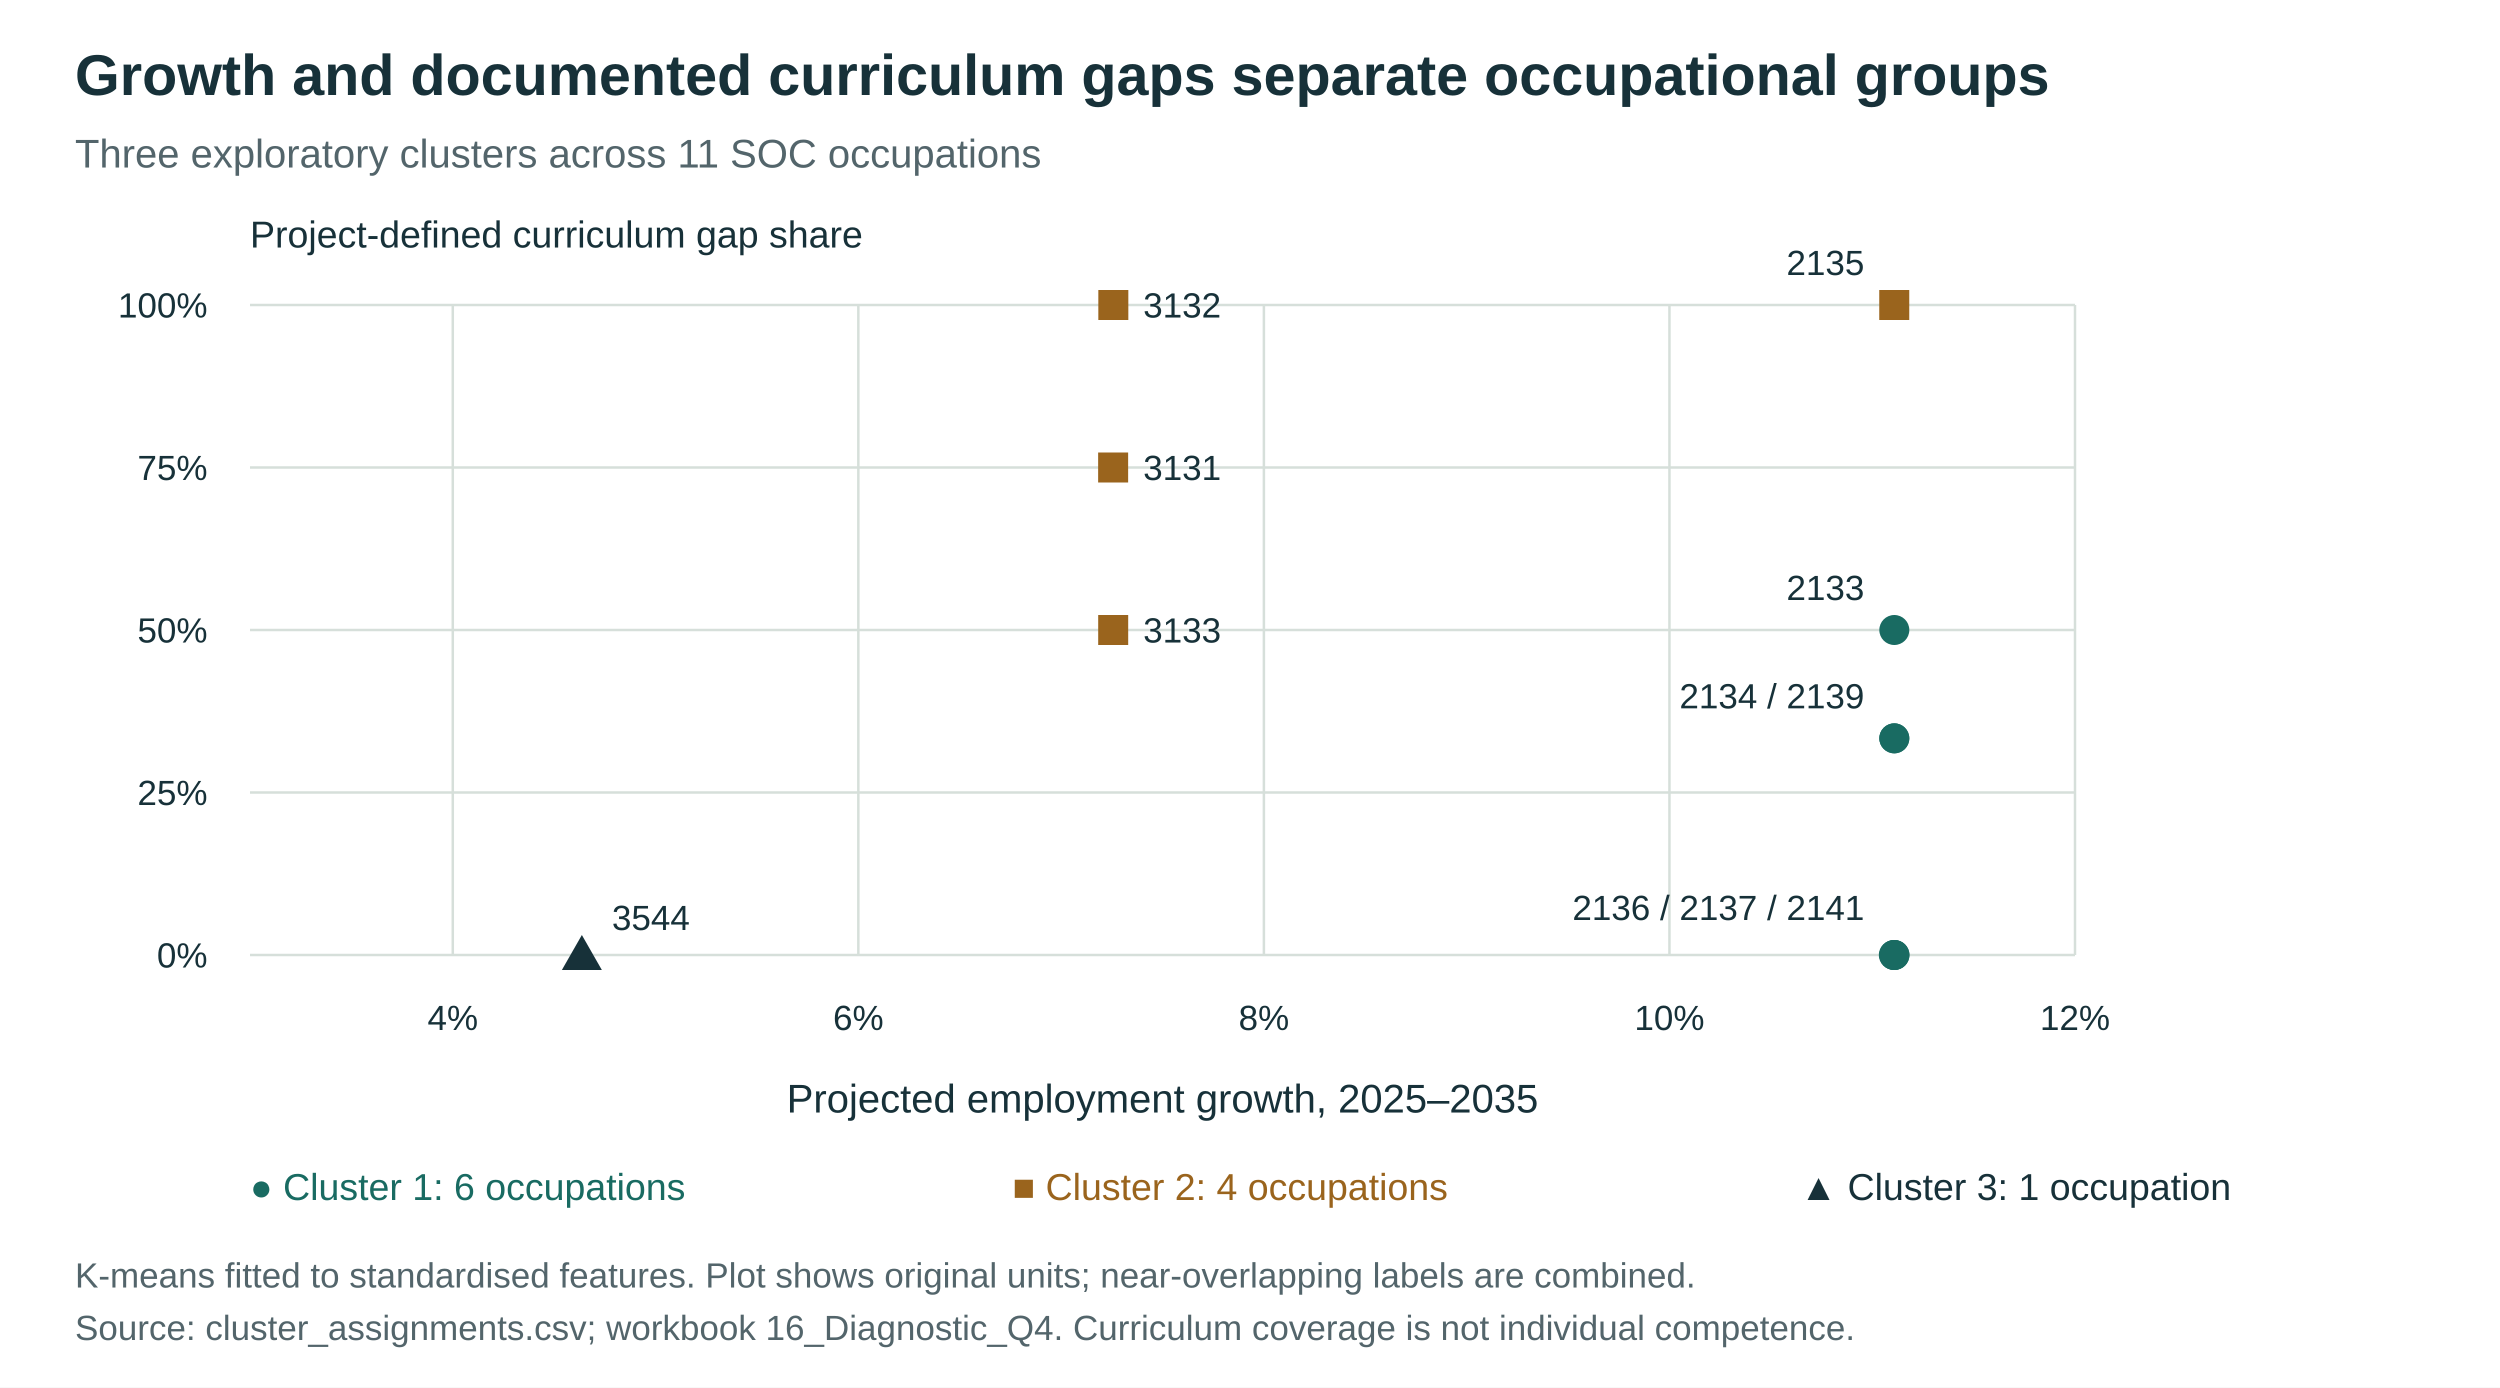
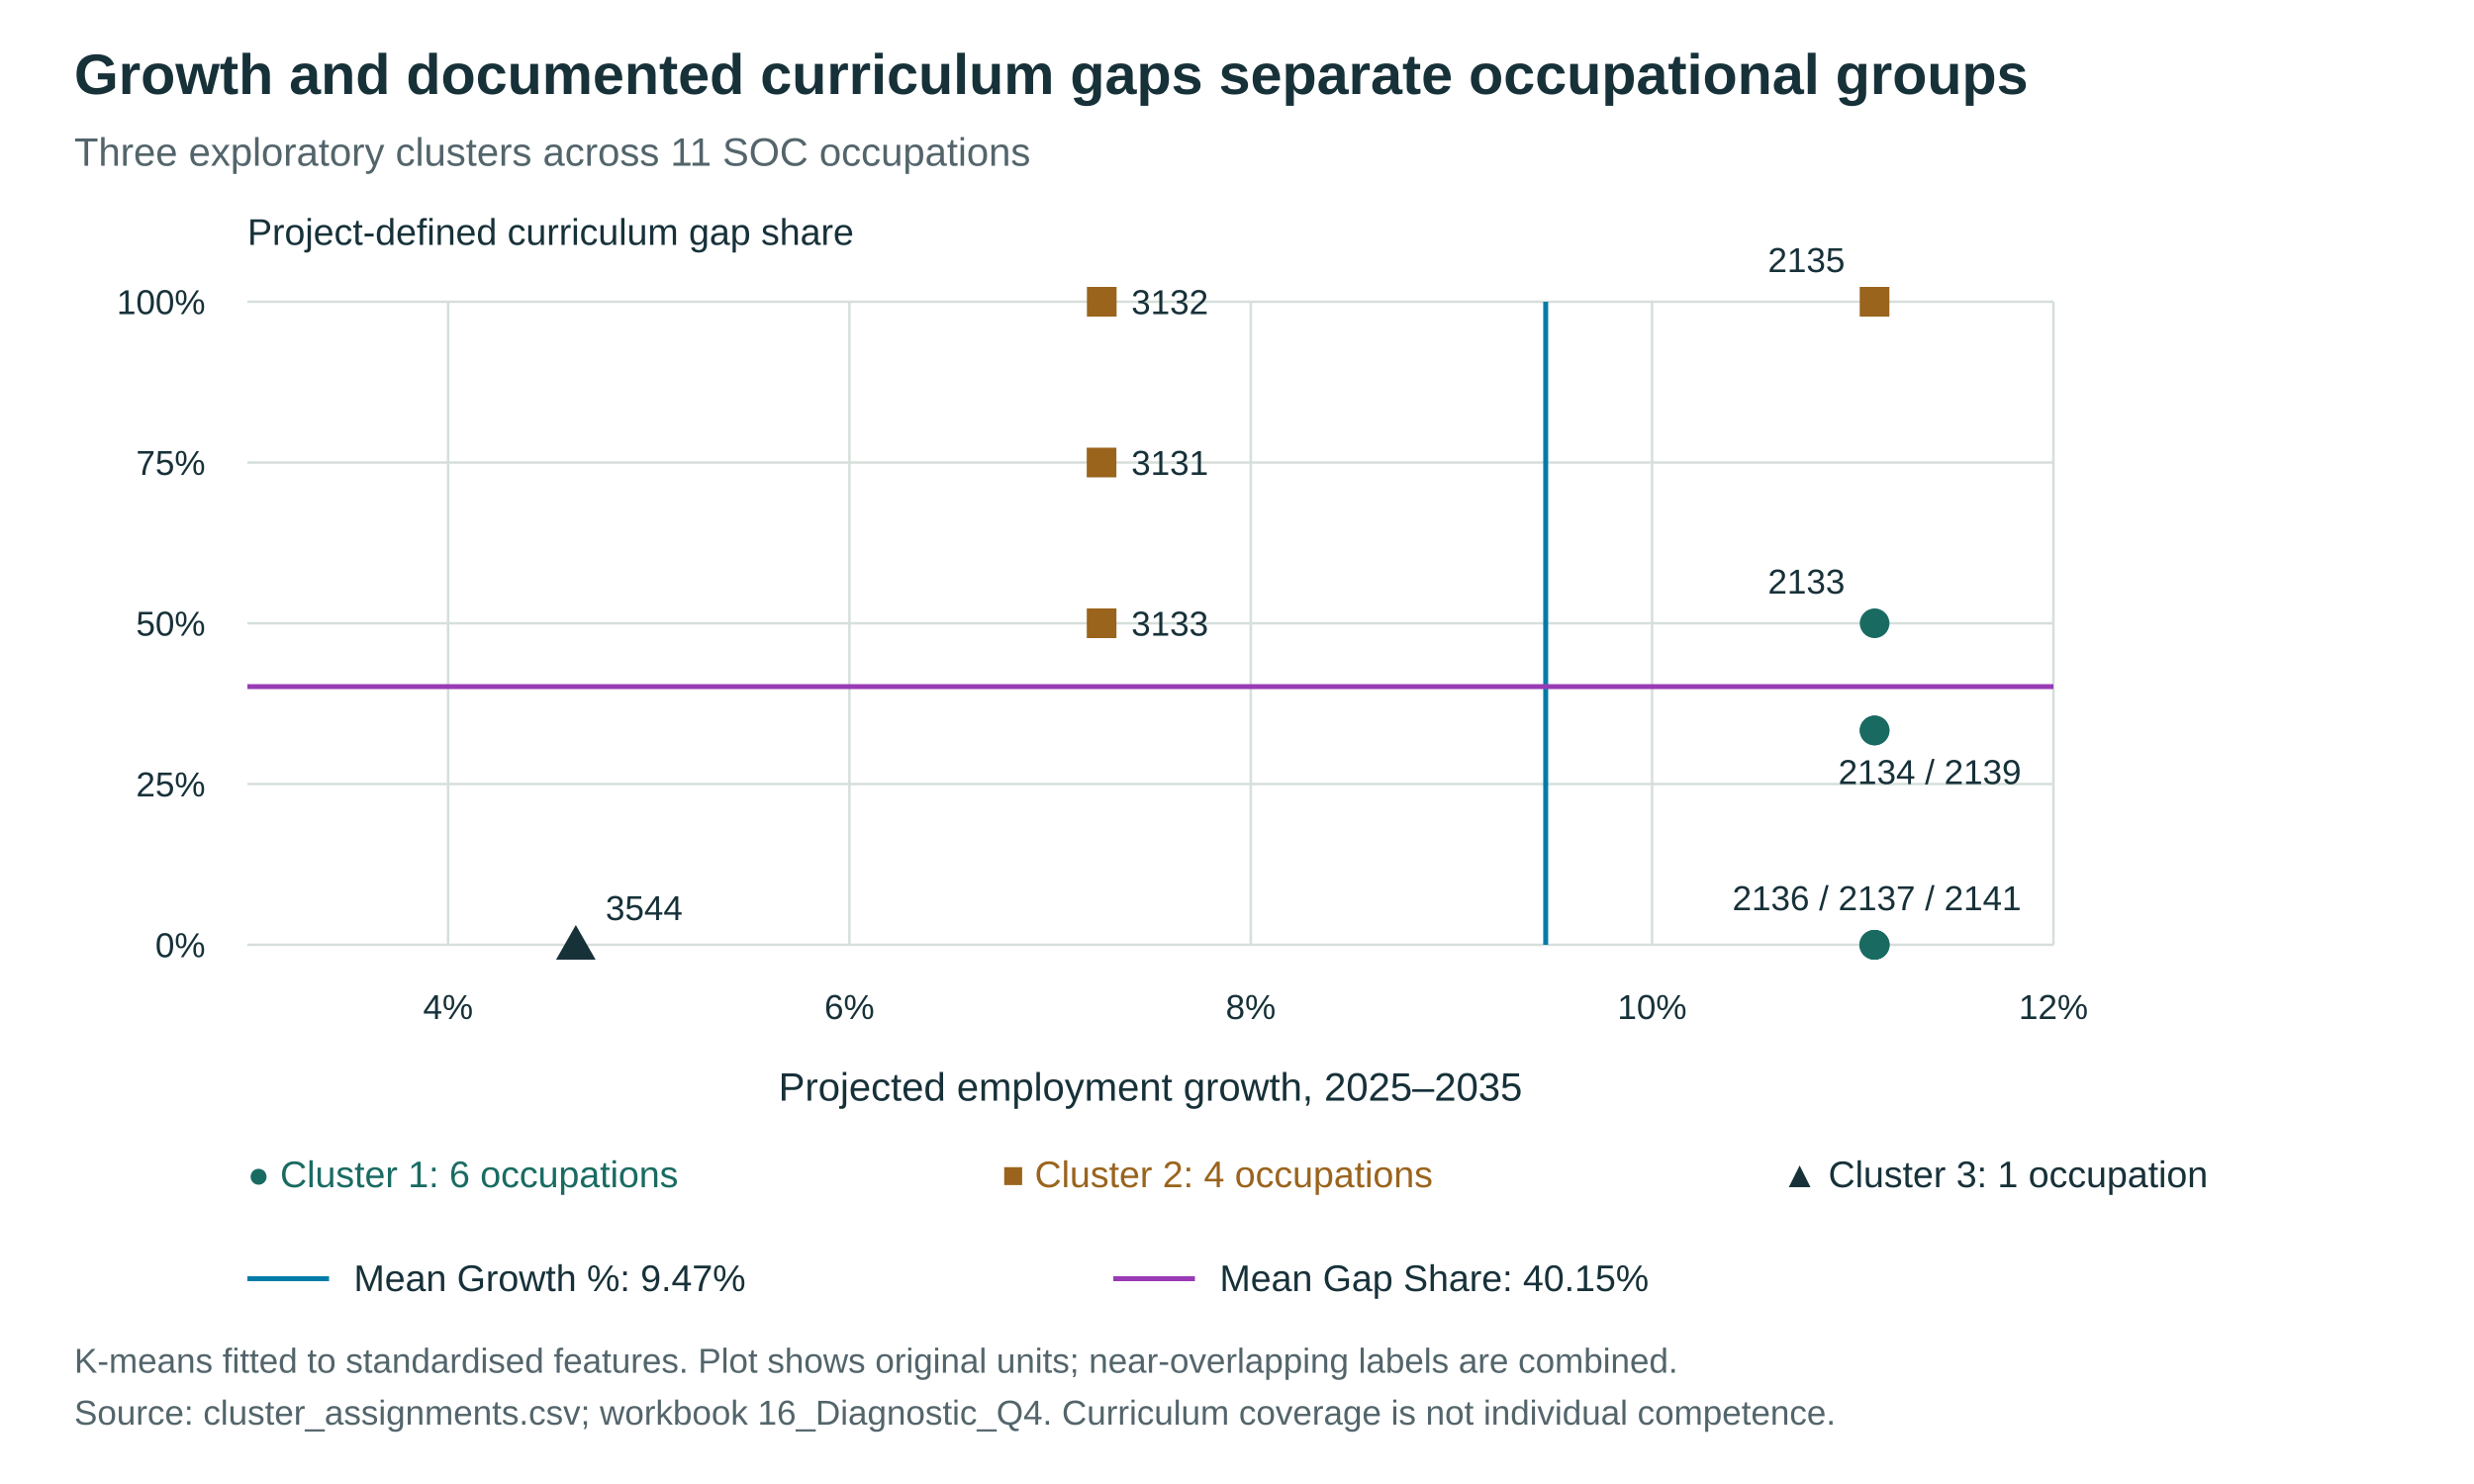
- <svg xmlns="http://www.w3.org/2000/svg" viewBox="0 0 1000 555" role="img" aria-labelledby="title desc">
-   <rect width="1000" height="555" fill="white" />
+ <svg xmlns="http://www.w3.org/2000/svg" viewBox="0 0 1000 600" role="img" aria-labelledby="title desc">
+   <rect width="1000" height="600" fill="white" />
  <g font-family="Arial, sans-serif">
    <text x="30" y="38" font-size="23" fill="#173139" text-anchor="start" font-weight="700">Growth and documented curriculum gaps separate occupational groups</text>
    <text x="30" y="67" font-size="16" fill="#53656b" text-anchor="start" font-weight="400">Three exploratory clusters across 11 SOC occupations</text>
    <line x1="100" y1="382" x2="830" y2="382" stroke="#d6dfda" stroke-width="1" />
    <text x="83" y="387" font-size="14" fill="#173139" text-anchor="end" font-weight="400">0%</text>
    <line x1="100" y1="317.0" x2="830" y2="317.0" stroke="#d6dfda" stroke-width="1" />
    <text x="83" y="322.0" font-size="14" fill="#173139" text-anchor="end" font-weight="400">25%</text>
    <line x1="100" y1="252.0" x2="830" y2="252.0" stroke="#d6dfda" stroke-width="1" />
    <text x="83" y="257.0" font-size="14" fill="#173139" text-anchor="end" font-weight="400">50%</text>
    <line x1="100" y1="187.0" x2="830" y2="187.0" stroke="#d6dfda" stroke-width="1" />
    <text x="83" y="192.0" font-size="14" fill="#173139" text-anchor="end" font-weight="400">75%</text>
    <line x1="100" y1="122" x2="830" y2="122" stroke="#d6dfda" stroke-width="1" />
    <text x="83" y="127" font-size="14" fill="#173139" text-anchor="end" font-weight="400">100%</text>
    <line x1="181.111" y1="122" x2="181.111" y2="382" stroke="#d6dfda" stroke-width="1" />
    <text x="181.111" y="412" font-size="14" fill="#173139" text-anchor="middle" font-weight="400">4%</text>
    <line x1="343.333" y1="122" x2="343.333" y2="382" stroke="#d6dfda" stroke-width="1" />
    <text x="343.333" y="412" font-size="14" fill="#173139" text-anchor="middle" font-weight="400">6%</text>
    <line x1="505.556" y1="122" x2="505.556" y2="382" stroke="#d6dfda" stroke-width="1" />
    <text x="505.556" y="412" font-size="14" fill="#173139" text-anchor="middle" font-weight="400">8%</text>
    <line x1="667.778" y1="122" x2="667.778" y2="382" stroke="#d6dfda" stroke-width="1" />
    <text x="667.778" y="412" font-size="14" fill="#173139" text-anchor="middle" font-weight="400">10%</text>
    <line x1="830.0" y1="122" x2="830.0" y2="382" stroke="#d6dfda" stroke-width="1" />
    <text x="830.0" y="412" font-size="14" fill="#173139" text-anchor="middle" font-weight="400">12%</text>
    <text x="100" y="99" font-size="15" fill="#173139" text-anchor="start" font-weight="400">Project-defined curriculum gap share</text>
    <text x="465" y="445" font-size="16" fill="#173139" text-anchor="middle" font-weight="400">Projected employment growth, 2025–2035</text>
+     <g aria-label="Mean reference lines">
+       <line x1="624.778" x2="624.778" y1="122" y2="382" stroke="#007ca8" stroke-width="2" />
+       <line x1="100" x2="830" y1="277.606" y2="277.606" stroke="#983bb5" stroke-width="2" />
+     </g>
    <circle cx="757.726" cy="252.0" r="6" fill="#196b62" />
    <circle cx="757.725" cy="295.333" r="6" fill="#196b62" />
    <rect x="751.701" y="116.0" width="12" height="12" fill="#9a641d" />
    <circle cx="757.533" cy="382.0" r="6" fill="#196b62" />
    <circle cx="757.798" cy="382.0" r="6" fill="#196b62" />
    <circle cx="757.717" cy="295.333" r="6" fill="#196b62" />
    <circle cx="757.742" cy="382.0" r="6" fill="#196b62" />
    <rect x="439.255" y="181.0" width="12" height="12" fill="#9a641d" />
    <rect x="439.333" y="116.0" width="12" height="12" fill="#9a641d" />
    <rect x="439.278" y="246.0" width="12" height="12" fill="#9a641d" />
    <path d="M232.746 374.0 l8 14 h-16 Z" fill="#173139" />
    <text x="745.73" y="240.0" font-size="14" fill="#173139" text-anchor="end" font-weight="400">2133</text>
    <text x="745.73" y="110" font-size="14" fill="#173139" text-anchor="end" font-weight="400">2135</text>
-     <text x="745.73" y="283.333" font-size="14" fill="#173139" text-anchor="end" font-weight="400">2134 / 2139</text>
-     <text x="745.73" y="368" font-size="14" fill="#173139" text-anchor="end" font-weight="400">2136 / 2137 / 2141</text>
+     <text x="817" y="317" font-size="14" fill="#173139" text-anchor="end" font-weight="400">2134 / 2139</text>
+     <text x="817" y="368" font-size="14" fill="#173139" text-anchor="end" font-weight="400">2136 / 2137 / 2141</text>
    <text x="457.29" y="127" font-size="14" fill="#173139" text-anchor="start" font-weight="400">3132</text>
    <text x="457.29" y="192.0" font-size="14" fill="#173139" text-anchor="start" font-weight="400">3131</text>
    <text x="457.29" y="257.0" font-size="14" fill="#173139" text-anchor="start" font-weight="400">3133</text>
    <text x="244.779" y="372" font-size="14" fill="#173139" text-anchor="start" font-weight="400">3544</text>
    <text x="100" y="480" font-size="15" fill="#196b62" text-anchor="start" font-weight="400">● Cluster 1: 6 occupations</text>
    <text x="405" y="480" font-size="15" fill="#9a641d" text-anchor="start" font-weight="400">■ Cluster 2: 4 occupations</text>
    <text x="720" y="480" font-size="15" fill="#173139" text-anchor="start" font-weight="400">▲ Cluster 3: 1 occupation</text>
-     <text x="30" y="515" font-size="14" fill="#53656b" text-anchor="start" font-weight="400">K-means fitted to standardised features. Plot shows original units; near-overlapping labels are combined.</text>
-     <text x="30" y="536" font-size="14" fill="#53656b" text-anchor="start" font-weight="400">Source: cluster_assignments.csv; workbook 16_Diagnostic_Q4. Curriculum coverage is not individual competence.</text>
+     <text x="30" y="555" font-size="14" fill="#53656b" text-anchor="start" font-weight="400">K-means fitted to standardised features. Plot shows original units; near-overlapping labels are combined.</text>
+     <text x="30" y="576" font-size="14" fill="#53656b" text-anchor="start" font-weight="400">Source: cluster_assignments.csv; workbook 16_Diagnostic_Q4. Curriculum coverage is not individual competence.</text>
+     <line x1="100" x2="133" y1="517" y2="517" stroke="#007ca8" stroke-width="2" />
+     <text x="143" y="522" font-size="15" fill="#173139">Mean Growth %: 9.47%</text>
+     <line x1="450" x2="483" y1="517" y2="517" stroke="#983bb5" stroke-width="2" />
+     <text x="493" y="522" font-size="15" fill="#173139">Mean Gap Share: 40.15%</text>
  </g>
</svg>
